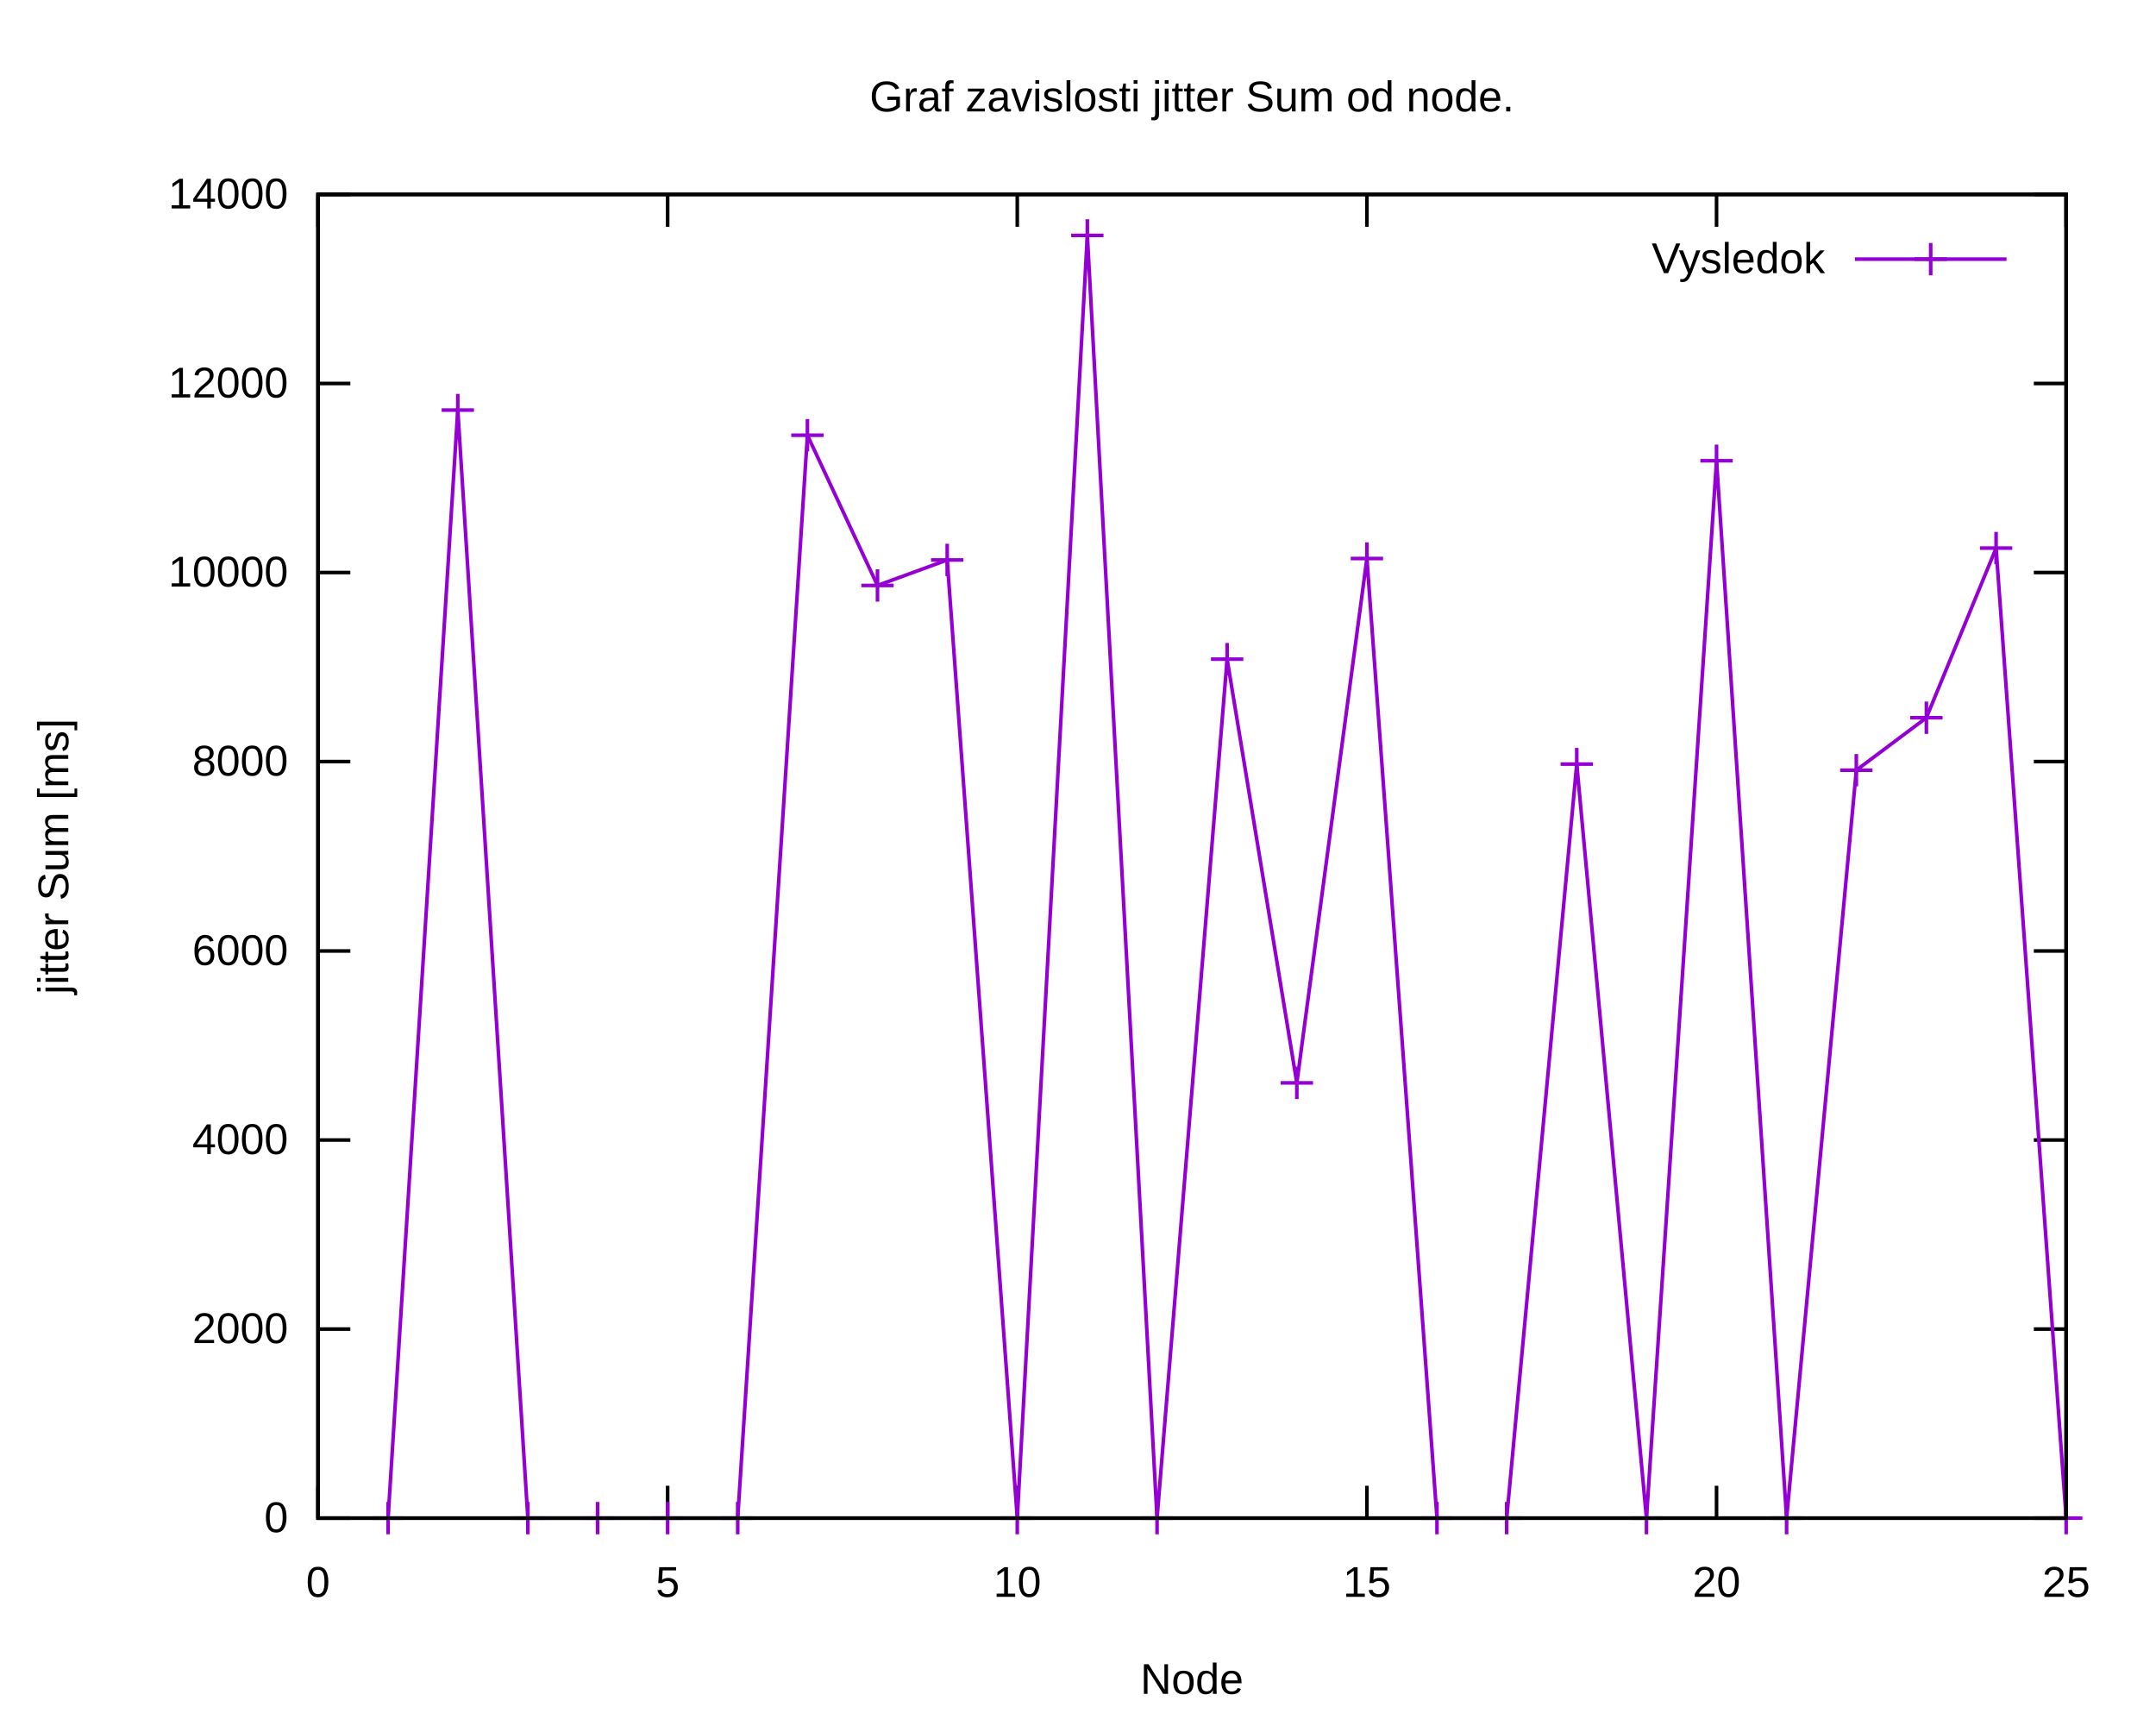
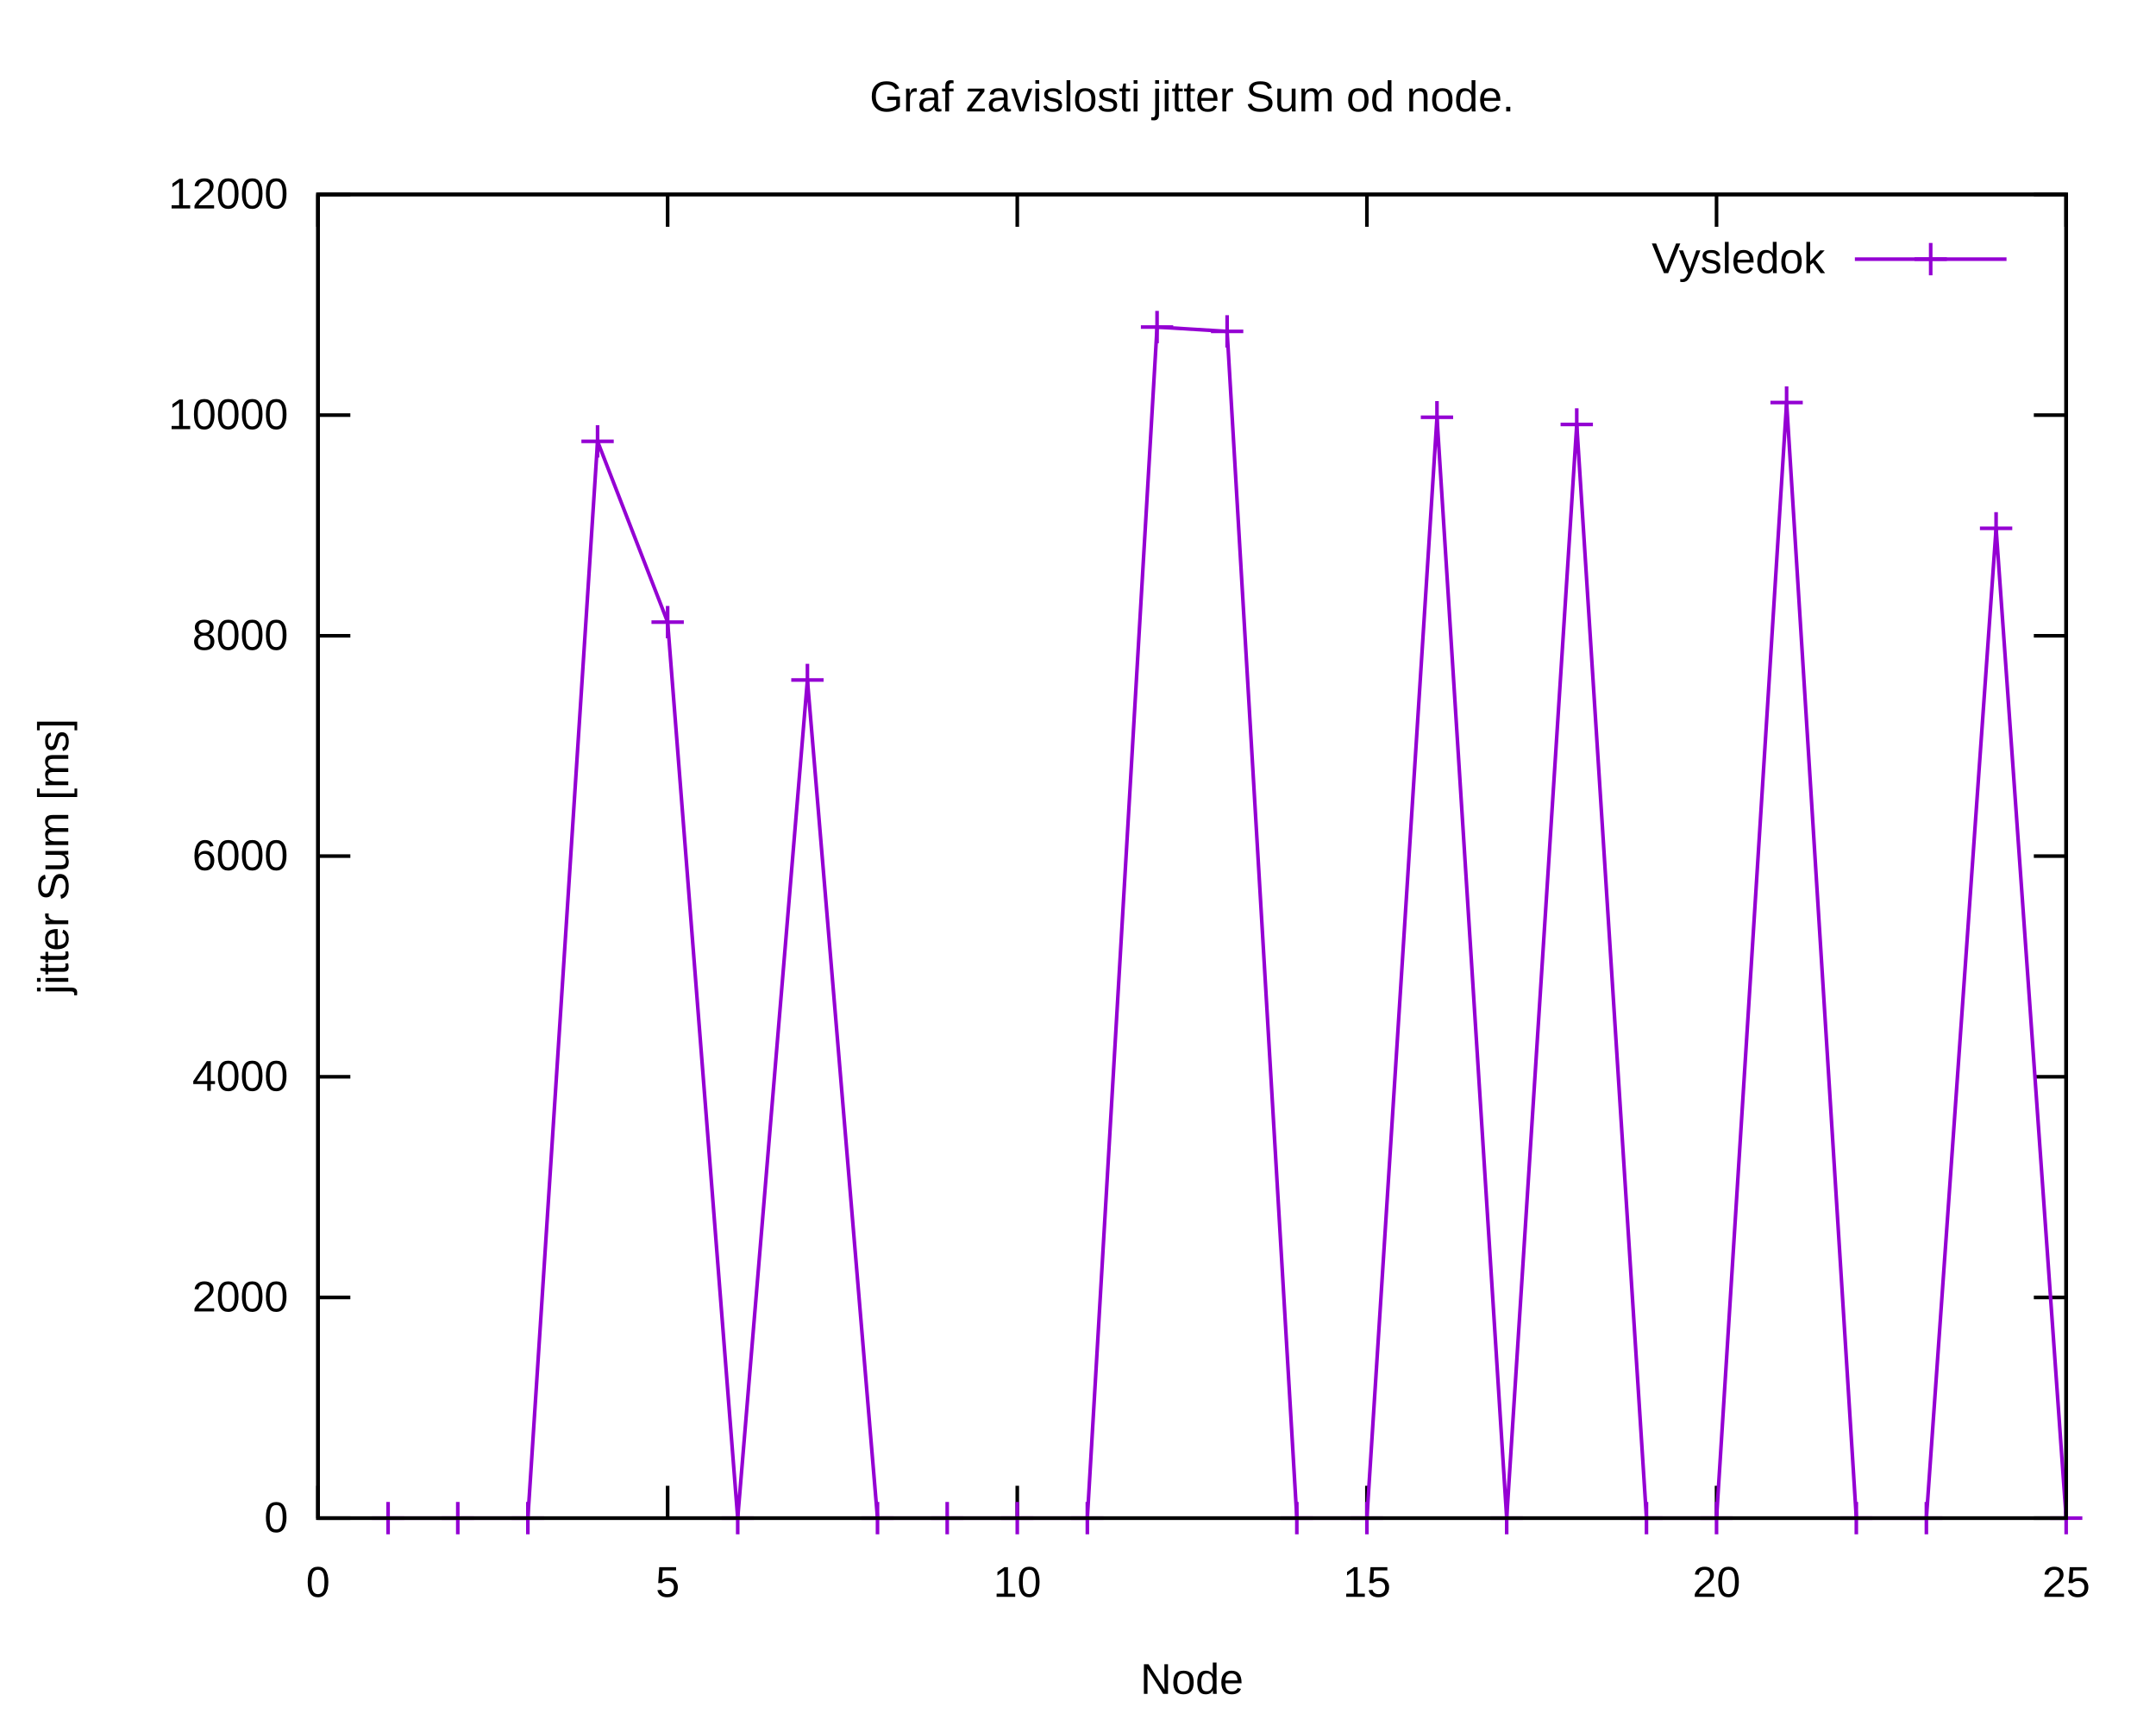
<svg xmlns="http://www.w3.org/2000/svg" xmlns:xlink="http://www.w3.org/1999/xlink" width="600" height="480" viewBox="0 0 600 480">
  <g id="gnuplot_canvas">
    <rect x="0" y="0" width="600" height="480" fill="none" />
    <defs>
      <circle id="gpDot" r="0.5" stroke-width="0.5" stroke="currentColor" />
      <path id="gpPt0" stroke-width="0.222" stroke="currentColor" d="M-1,0 h2 M0,-1 v2" />
      <path id="gpPt1" stroke-width="0.222" stroke="currentColor" d="M-1,-1 L1,1 M1,-1 L-1,1" />
      <path id="gpPt2" stroke-width="0.222" stroke="currentColor" d="M-1,0 L1,0 M0,-1 L0,1 M-1,-1 L1,1 M-1,1 L1,-1" />
      <rect id="gpPt3" stroke-width="0.222" stroke="currentColor" x="-1" y="-1" width="2" height="2" />
      <rect id="gpPt4" stroke-width="0.222" stroke="currentColor" fill="currentColor" x="-1" y="-1" width="2" height="2" />
      <circle id="gpPt5" stroke-width="0.222" stroke="currentColor" cx="0" cy="0" r="1" />
      <use xlink:href="#gpPt5" id="gpPt6" fill="currentColor" stroke="none" />
      <path id="gpPt7" stroke-width="0.222" stroke="currentColor" d="M0,-1.33 L-1.33,0.67 L1.33,0.67 z" />
      <use xlink:href="#gpPt7" id="gpPt8" fill="currentColor" stroke="none" />
      <use xlink:href="#gpPt7" id="gpPt9" stroke="currentColor" transform="rotate(180)" />
      <use xlink:href="#gpPt9" id="gpPt10" fill="currentColor" stroke="none" />
      <use xlink:href="#gpPt3" id="gpPt11" stroke="currentColor" transform="rotate(45)" />
      <use xlink:href="#gpPt11" id="gpPt12" fill="currentColor" stroke="none" />
      <path id="gpPt13" stroke-width="0.222" stroke="currentColor" d="M0,1.330 L1.265,0.411 L0.782,-1.067 L-0.782,-1.076 L-1.265,0.411 z" />
      <use xlink:href="#gpPt13" id="gpPt14" fill="currentColor" stroke="none" />
      <filter id="textbox" filterUnits="objectBoundingBox" x="0" y="0" height="1" width="1">
        <feFlood flood-color="white" flood-opacity="1" result="bgnd" />
        <feComposite in="SourceGraphic" in2="bgnd" operator="atop" />
      </filter>
      <filter id="greybox" filterUnits="objectBoundingBox" x="0" y="0" height="1" width="1">
        <feFlood flood-color="lightgrey" flood-opacity="1" result="grey" />
        <feComposite in="SourceGraphic" in2="grey" operator="atop" />
      </filter>
    </defs>
    <g fill="none" color="white" stroke="currentColor" stroke-width="1.00" stroke-linecap="butt" stroke-linejoin="miter">
</g>
    <g fill="none" color="black" stroke="currentColor" stroke-width="1.00" stroke-linecap="butt" stroke-linejoin="miter">
      <path stroke="black" d="M88.5,422.4 L97.5,422.4 M575.0,422.4 L566.0,422.4  " />
      <g transform="translate(80.2,426.3)" stroke="none" fill="black" font-family="Arial" font-size="12.00" text-anchor="end">
        <text>
          <tspan font-family="Arial"> 0</tspan>
        </text>
      </g>
    </g>
    <g fill="none" color="black" stroke="currentColor" stroke-width="1.00" stroke-linecap="butt" stroke-linejoin="miter">
-       <path stroke="black" d="M88.5,369.8 L97.5,369.8 M575.0,369.8 L566.0,369.8  " />
-       <g transform="translate(80.2,373.7)" stroke="none" fill="black" font-family="Arial" font-size="12.00" text-anchor="end">
+       <path stroke="black" d="M88.5,361.0 L97.5,361.0 M575.0,361.0 L566.0,361.0  " />
+       <g transform="translate(80.2,364.9)" stroke="none" fill="black" font-family="Arial" font-size="12.00" text-anchor="end">
        <text>
          <tspan font-family="Arial"> 2000</tspan>
        </text>
      </g>
    </g>
    <g fill="none" color="black" stroke="currentColor" stroke-width="1.00" stroke-linecap="butt" stroke-linejoin="miter">
-       <path stroke="black" d="M88.5,317.2 L97.5,317.2 M575.0,317.2 L566.0,317.2  " />
-       <g transform="translate(80.2,321.1)" stroke="none" fill="black" font-family="Arial" font-size="12.00" text-anchor="end">
+       <path stroke="black" d="M88.5,299.6 L97.5,299.6 M575.0,299.6 L566.0,299.6  " />
+       <g transform="translate(80.2,303.5)" stroke="none" fill="black" font-family="Arial" font-size="12.00" text-anchor="end">
        <text>
          <tspan font-family="Arial"> 4000</tspan>
        </text>
      </g>
    </g>
    <g fill="none" color="black" stroke="currentColor" stroke-width="1.00" stroke-linecap="butt" stroke-linejoin="miter">
-       <path stroke="black" d="M88.5,264.6 L97.5,264.6 M575.0,264.6 L566.0,264.6  " />
-       <g transform="translate(80.2,268.5)" stroke="none" fill="black" font-family="Arial" font-size="12.00" text-anchor="end">
+       <path stroke="black" d="M88.5,238.2 L97.5,238.2 M575.0,238.2 L566.0,238.2  " />
+       <g transform="translate(80.2,242.1)" stroke="none" fill="black" font-family="Arial" font-size="12.00" text-anchor="end">
        <text>
          <tspan font-family="Arial"> 6000</tspan>
        </text>
      </g>
    </g>
    <g fill="none" color="black" stroke="currentColor" stroke-width="1.00" stroke-linecap="butt" stroke-linejoin="miter">
-       <path stroke="black" d="M88.5,211.9 L97.5,211.9 M575.0,211.9 L566.0,211.9  " />
-       <g transform="translate(80.2,215.8)" stroke="none" fill="black" font-family="Arial" font-size="12.00" text-anchor="end">
+       <path stroke="black" d="M88.5,176.9 L97.5,176.9 M575.0,176.9 L566.0,176.9  " />
+       <g transform="translate(80.2,180.8)" stroke="none" fill="black" font-family="Arial" font-size="12.00" text-anchor="end">
        <text>
          <tspan font-family="Arial"> 8000</tspan>
        </text>
      </g>
    </g>
    <g fill="none" color="black" stroke="currentColor" stroke-width="1.00" stroke-linecap="butt" stroke-linejoin="miter">
-       <path stroke="black" d="M88.5,159.3 L97.5,159.3 M575.0,159.3 L566.0,159.3  " />
-       <g transform="translate(80.2,163.2)" stroke="none" fill="black" font-family="Arial" font-size="12.00" text-anchor="end">
+       <path stroke="black" d="M88.5,115.5 L97.5,115.5 M575.0,115.5 L566.0,115.5  " />
+       <g transform="translate(80.2,119.4)" stroke="none" fill="black" font-family="Arial" font-size="12.00" text-anchor="end">
        <text>
          <tspan font-family="Arial"> 10000</tspan>
-         </text>
-       </g>
-     </g>
-     <g fill="none" color="black" stroke="currentColor" stroke-width="1.00" stroke-linecap="butt" stroke-linejoin="miter">
-       <path stroke="black" d="M88.5,106.7 L97.5,106.7 M575.0,106.7 L566.0,106.7  " />
-       <g transform="translate(80.2,110.6)" stroke="none" fill="black" font-family="Arial" font-size="12.00" text-anchor="end">
-         <text>
-           <tspan font-family="Arial"> 12000</tspan>
        </text>
      </g>
    </g>
    <g fill="none" color="black" stroke="currentColor" stroke-width="1.00" stroke-linecap="butt" stroke-linejoin="miter">
      <path stroke="black" d="M88.5,54.1 L97.5,54.1 M575.0,54.1 L566.0,54.1  " />
      <g transform="translate(80.2,58.0)" stroke="none" fill="black" font-family="Arial" font-size="12.00" text-anchor="end">
        <text>
-           <tspan font-family="Arial"> 14000</tspan>
+           <tspan font-family="Arial"> 12000</tspan>
        </text>
      </g>
    </g>
    <g fill="none" color="black" stroke="currentColor" stroke-width="1.00" stroke-linecap="butt" stroke-linejoin="miter">
      <path stroke="black" d="M88.5,422.4 L88.5,413.4 M88.5,54.1 L88.5,63.1  " />
      <g transform="translate(88.5,444.3)" stroke="none" fill="black" font-family="Arial" font-size="12.00" text-anchor="middle">
        <text>
          <tspan font-family="Arial"> 0</tspan>
        </text>
      </g>
    </g>
    <g fill="none" color="black" stroke="currentColor" stroke-width="1.00" stroke-linecap="butt" stroke-linejoin="miter">
      <path stroke="black" d="M185.8,422.4 L185.8,413.4 M185.8,54.1 L185.8,63.1  " />
      <g transform="translate(185.8,444.3)" stroke="none" fill="black" font-family="Arial" font-size="12.00" text-anchor="middle">
        <text>
          <tspan font-family="Arial"> 5</tspan>
        </text>
      </g>
    </g>
    <g fill="none" color="black" stroke="currentColor" stroke-width="1.00" stroke-linecap="butt" stroke-linejoin="miter">
      <path stroke="black" d="M283.1,422.4 L283.1,413.4 M283.1,54.1 L283.1,63.1  " />
      <g transform="translate(283.1,444.3)" stroke="none" fill="black" font-family="Arial" font-size="12.00" text-anchor="middle">
        <text>
          <tspan font-family="Arial"> 10</tspan>
        </text>
      </g>
    </g>
    <g fill="none" color="black" stroke="currentColor" stroke-width="1.00" stroke-linecap="butt" stroke-linejoin="miter">
      <path stroke="black" d="M380.4,422.4 L380.4,413.4 M380.4,54.1 L380.4,63.1  " />
      <g transform="translate(380.4,444.3)" stroke="none" fill="black" font-family="Arial" font-size="12.00" text-anchor="middle">
        <text>
          <tspan font-family="Arial"> 15</tspan>
        </text>
      </g>
    </g>
    <g fill="none" color="black" stroke="currentColor" stroke-width="1.00" stroke-linecap="butt" stroke-linejoin="miter">
      <path stroke="black" d="M477.7,422.4 L477.7,413.4 M477.7,54.1 L477.7,63.1  " />
      <g transform="translate(477.7,444.3)" stroke="none" fill="black" font-family="Arial" font-size="12.00" text-anchor="middle">
        <text>
          <tspan font-family="Arial"> 20</tspan>
        </text>
      </g>
    </g>
    <g fill="none" color="black" stroke="currentColor" stroke-width="1.00" stroke-linecap="butt" stroke-linejoin="miter">
      <path stroke="black" d="M575.0,422.4 L575.0,413.4 M575.0,54.1 L575.0,63.1  " />
      <g transform="translate(575.0,444.3)" stroke="none" fill="black" font-family="Arial" font-size="12.00" text-anchor="middle">
        <text>
          <tspan font-family="Arial"> 25</tspan>
        </text>
      </g>
    </g>
    <g fill="none" color="black" stroke="currentColor" stroke-width="1.00" stroke-linecap="butt" stroke-linejoin="miter">
</g>
    <g fill="none" color="black" stroke="currentColor" stroke-width="1.00" stroke-linecap="butt" stroke-linejoin="miter">
      <path stroke="black" d="M88.5,54.1 L88.5,422.4 L575.0,422.4 L575.0,54.1 L88.5,54.1 Z  " />
    </g>
    <g fill="none" color="black" stroke="currentColor" stroke-width="1.00" stroke-linecap="butt" stroke-linejoin="miter">
      <g transform="translate(19.0,238.3) rotate(270)" stroke="none" fill="black" font-family="Arial" font-size="12.00" text-anchor="middle">
        <text>
          <tspan font-family="Arial">jitter Sum [ms]</tspan>
        </text>
      </g>
    </g>
    <g fill="none" color="black" stroke="currentColor" stroke-width="1.00" stroke-linecap="butt" stroke-linejoin="miter">
      <g transform="translate(331.7,471.3)" stroke="none" fill="black" font-family="Arial" font-size="12.00" text-anchor="middle">
        <text>
          <tspan font-family="Arial">Node</tspan>
        </text>
      </g>
    </g>
    <g fill="none" color="black" stroke="currentColor" stroke-width="1.00" stroke-linecap="butt" stroke-linejoin="miter">
      <g transform="translate(331.7,31.0)" stroke="none" fill="black" font-family="Arial" font-size="12.00" text-anchor="middle">
        <text>
          <tspan font-family="Arial">Graf zavislosti jitter Sum od node.</tspan>
        </text>
      </g>
    </g>
    <g fill="none" color="black" stroke="currentColor" stroke-width="1.00" stroke-linecap="butt" stroke-linejoin="miter">
</g>
    <g id="gnuplot_plot_1">
      <g fill="none" color="black" stroke="currentColor" stroke-width="1.00" stroke-linecap="butt" stroke-linejoin="miter">
        <g transform="translate(507.9,76.0)" stroke="none" fill="black" font-family="Arial" font-size="12.00" text-anchor="end">
          <text>
            <tspan font-family="Arial">Vysledok</tspan>
          </text>
        </g>
      </g>
      <g fill="none" color="black" stroke="currentColor" stroke-width="1.00" stroke-linecap="butt" stroke-linejoin="miter">
-         <path stroke="rgb(148,   0, 211)" d="M516.2,72.1 L558.4,72.1 M108.0,422.4 L127.4,114.1 L146.9,422.4 L166.3,422.4 L185.8,422.4 L205.3,422.4   L224.7,121.1 L244.2,162.9 L263.6,155.8 L283.1,422.4 L302.6,65.5 L322.0,422.4 L341.5,183.4 L360.9,301.3   L380.4,155.4 L399.9,422.4 L419.3,422.4 L438.8,212.6 L458.2,422.4 L477.7,128.2 L497.2,422.4 L516.6,214.3   L536.1,199.7 L555.5,152.5 L575.0,422.4  " />
+         <path stroke="rgb(148,   0, 211)" d="M516.2,72.1 L558.4,72.1 M108.0,422.4 L127.4,422.4 L146.9,422.4 L166.3,122.8 L185.8,173.1 L205.3,422.4   L224.7,189.2 L244.2,422.4 L263.6,422.4 L283.1,422.4 L302.6,422.4 L322.0,91.0 L341.5,92.2 L360.9,422.4   L380.4,422.4 L399.9,116.1 L419.3,422.4 L438.8,118.1 L458.2,422.4 L477.7,422.4 L497.2,112.0 L516.6,422.4   L536.1,422.4 L555.5,147.0 L575.0,422.4  " />
        <use xlink:href="#gpPt0" transform="translate(108.0,422.4) scale(4.50)" color="rgb(148,   0, 211)" />
-         <use xlink:href="#gpPt0" transform="translate(127.4,114.1) scale(4.50)" color="rgb(148,   0, 211)" />
+         <use xlink:href="#gpPt0" transform="translate(127.4,422.4) scale(4.50)" color="rgb(148,   0, 211)" />
        <use xlink:href="#gpPt0" transform="translate(146.9,422.4) scale(4.50)" color="rgb(148,   0, 211)" />
-         <use xlink:href="#gpPt0" transform="translate(166.3,422.4) scale(4.50)" color="rgb(148,   0, 211)" />
-         <use xlink:href="#gpPt0" transform="translate(185.8,422.4) scale(4.50)" color="rgb(148,   0, 211)" />
+         <use xlink:href="#gpPt0" transform="translate(166.3,122.8) scale(4.50)" color="rgb(148,   0, 211)" />
+         <use xlink:href="#gpPt0" transform="translate(185.8,173.1) scale(4.50)" color="rgb(148,   0, 211)" />
        <use xlink:href="#gpPt0" transform="translate(205.3,422.4) scale(4.50)" color="rgb(148,   0, 211)" />
-         <use xlink:href="#gpPt0" transform="translate(224.7,121.1) scale(4.50)" color="rgb(148,   0, 211)" />
-         <use xlink:href="#gpPt0" transform="translate(244.2,162.9) scale(4.50)" color="rgb(148,   0, 211)" />
-         <use xlink:href="#gpPt0" transform="translate(263.6,155.8) scale(4.50)" color="rgb(148,   0, 211)" />
+         <use xlink:href="#gpPt0" transform="translate(224.7,189.2) scale(4.50)" color="rgb(148,   0, 211)" />
+         <use xlink:href="#gpPt0" transform="translate(244.2,422.4) scale(4.50)" color="rgb(148,   0, 211)" />
+         <use xlink:href="#gpPt0" transform="translate(263.6,422.4) scale(4.50)" color="rgb(148,   0, 211)" />
        <use xlink:href="#gpPt0" transform="translate(283.1,422.4) scale(4.50)" color="rgb(148,   0, 211)" />
-         <use xlink:href="#gpPt0" transform="translate(302.6,65.5) scale(4.50)" color="rgb(148,   0, 211)" />
-         <use xlink:href="#gpPt0" transform="translate(322.0,422.4) scale(4.50)" color="rgb(148,   0, 211)" />
-         <use xlink:href="#gpPt0" transform="translate(341.5,183.4) scale(4.50)" color="rgb(148,   0, 211)" />
-         <use xlink:href="#gpPt0" transform="translate(360.9,301.3) scale(4.50)" color="rgb(148,   0, 211)" />
-         <use xlink:href="#gpPt0" transform="translate(380.4,155.4) scale(4.50)" color="rgb(148,   0, 211)" />
-         <use xlink:href="#gpPt0" transform="translate(399.9,422.4) scale(4.50)" color="rgb(148,   0, 211)" />
+         <use xlink:href="#gpPt0" transform="translate(302.6,422.4) scale(4.50)" color="rgb(148,   0, 211)" />
+         <use xlink:href="#gpPt0" transform="translate(322.0,91.0) scale(4.50)" color="rgb(148,   0, 211)" />
+         <use xlink:href="#gpPt0" transform="translate(341.5,92.2) scale(4.50)" color="rgb(148,   0, 211)" />
+         <use xlink:href="#gpPt0" transform="translate(360.9,422.4) scale(4.50)" color="rgb(148,   0, 211)" />
+         <use xlink:href="#gpPt0" transform="translate(380.4,422.4) scale(4.50)" color="rgb(148,   0, 211)" />
+         <use xlink:href="#gpPt0" transform="translate(399.9,116.1) scale(4.50)" color="rgb(148,   0, 211)" />
        <use xlink:href="#gpPt0" transform="translate(419.3,422.4) scale(4.50)" color="rgb(148,   0, 211)" />
-         <use xlink:href="#gpPt0" transform="translate(438.8,212.6) scale(4.50)" color="rgb(148,   0, 211)" />
+         <use xlink:href="#gpPt0" transform="translate(438.8,118.1) scale(4.50)" color="rgb(148,   0, 211)" />
        <use xlink:href="#gpPt0" transform="translate(458.2,422.4) scale(4.50)" color="rgb(148,   0, 211)" />
-         <use xlink:href="#gpPt0" transform="translate(477.7,128.2) scale(4.50)" color="rgb(148,   0, 211)" />
-         <use xlink:href="#gpPt0" transform="translate(497.2,422.4) scale(4.50)" color="rgb(148,   0, 211)" />
-         <use xlink:href="#gpPt0" transform="translate(516.6,214.3) scale(4.50)" color="rgb(148,   0, 211)" />
-         <use xlink:href="#gpPt0" transform="translate(536.1,199.7) scale(4.50)" color="rgb(148,   0, 211)" />
-         <use xlink:href="#gpPt0" transform="translate(555.5,152.5) scale(4.50)" color="rgb(148,   0, 211)" />
+         <use xlink:href="#gpPt0" transform="translate(477.7,422.4) scale(4.50)" color="rgb(148,   0, 211)" />
+         <use xlink:href="#gpPt0" transform="translate(497.2,112.0) scale(4.50)" color="rgb(148,   0, 211)" />
+         <use xlink:href="#gpPt0" transform="translate(516.6,422.4) scale(4.50)" color="rgb(148,   0, 211)" />
+         <use xlink:href="#gpPt0" transform="translate(536.1,422.4) scale(4.50)" color="rgb(148,   0, 211)" />
+         <use xlink:href="#gpPt0" transform="translate(555.5,147.0) scale(4.50)" color="rgb(148,   0, 211)" />
        <use xlink:href="#gpPt0" transform="translate(575.0,422.4) scale(4.50)" color="rgb(148,   0, 211)" />
        <use xlink:href="#gpPt0" transform="translate(537.3,72.1) scale(4.50)" color="rgb(148,   0, 211)" />
      </g>
    </g>
    <g fill="none" color="white" stroke="rgb(148,   0, 211)" stroke-width="2.00" stroke-linecap="butt" stroke-linejoin="miter">
</g>
    <g fill="none" color="black" stroke="currentColor" stroke-width="2.00" stroke-linecap="butt" stroke-linejoin="miter">
</g>
    <g fill="none" color="black" stroke="black" stroke-width="1.00" stroke-linecap="butt" stroke-linejoin="miter">
</g>
    <g fill="none" color="black" stroke="currentColor" stroke-width="1.00" stroke-linecap="butt" stroke-linejoin="miter">
      <path stroke="black" d="M88.5,54.1 L88.5,422.4 L575.0,422.4 L575.0,54.1 L88.5,54.1 Z  " />
    </g>
    <g fill="none" color="black" stroke="currentColor" stroke-width="1.00" stroke-linecap="butt" stroke-linejoin="miter">
</g>
  </g>
</svg>
